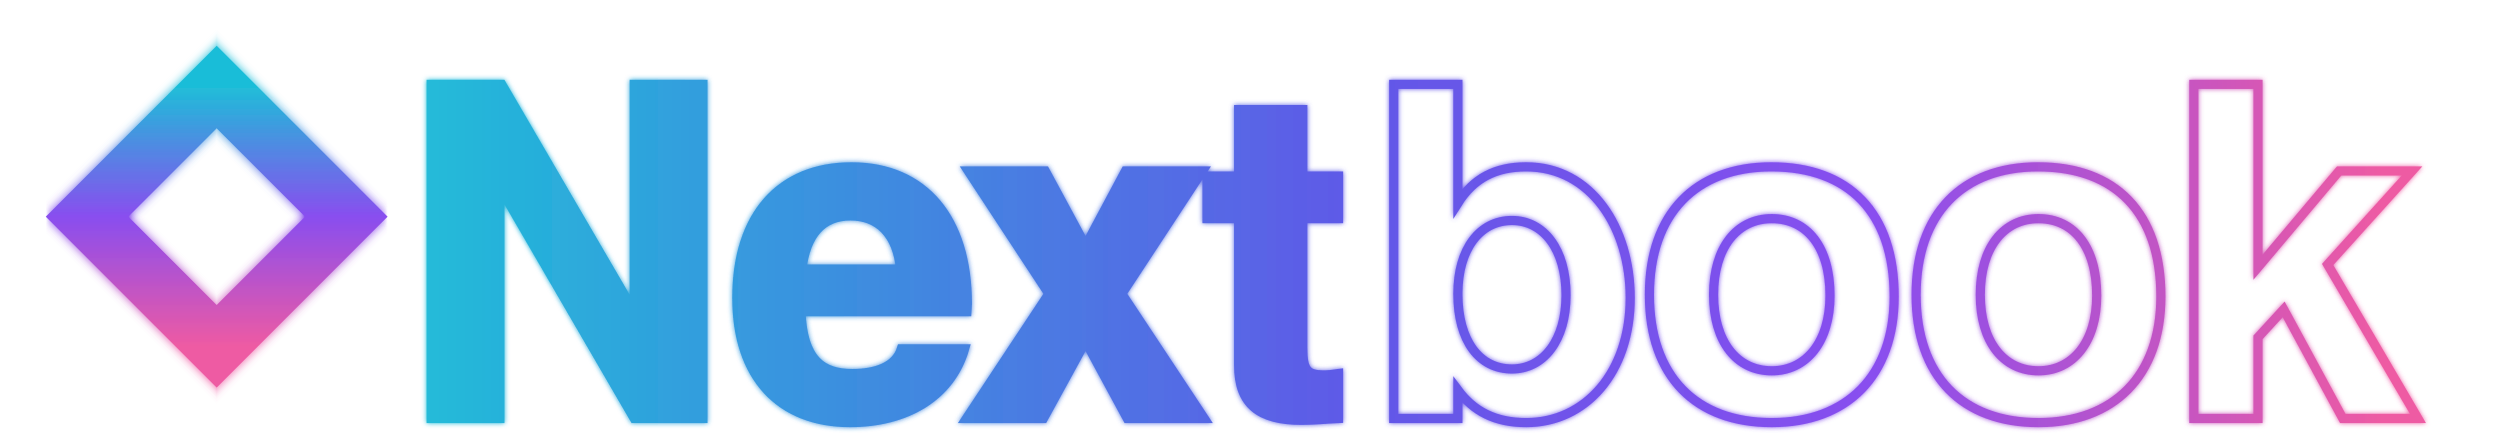
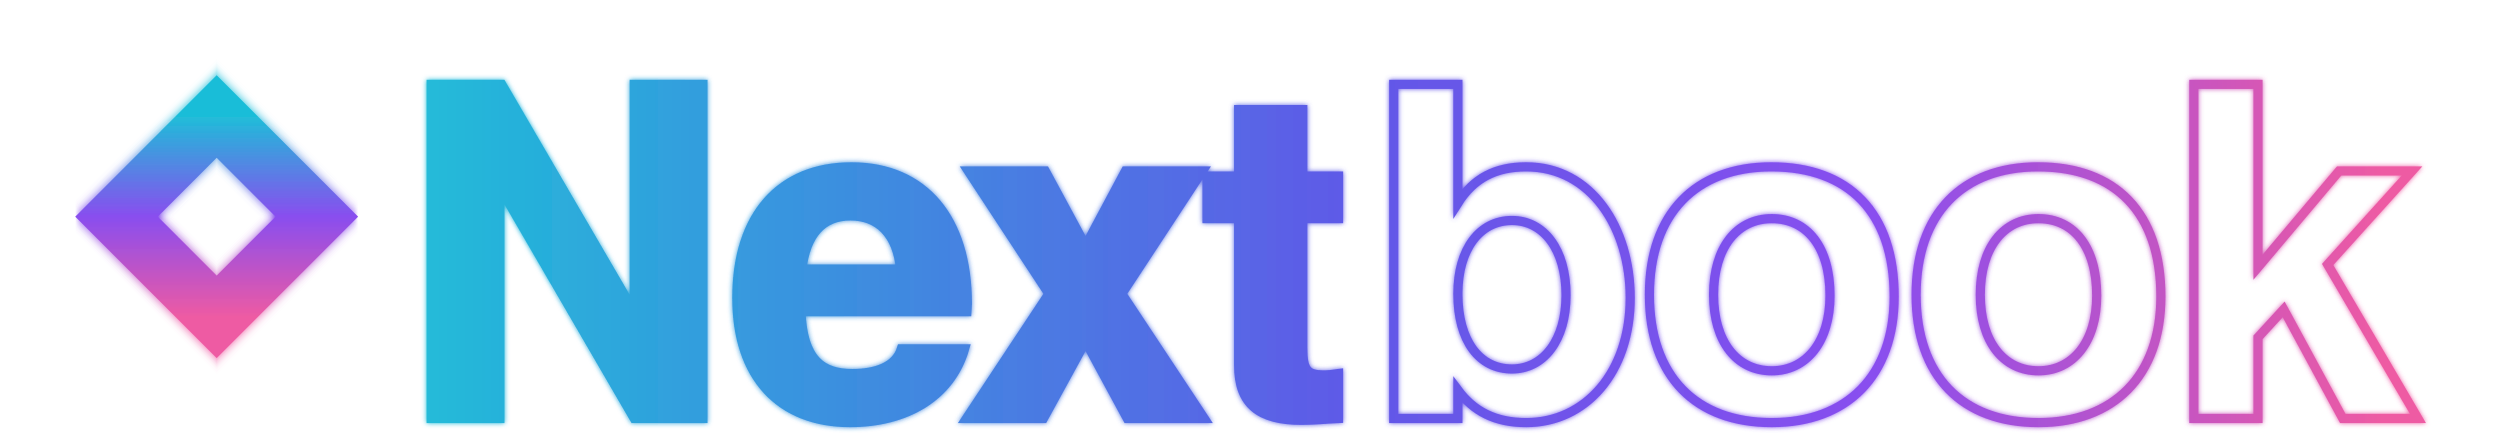
<svg xmlns="http://www.w3.org/2000/svg" viewBox="-60 -60 3000 520">
  <defs>
    <linearGradient id="outerGradient" x1="0%" y1="0%" x2="100%" y2="100%">
      <stop offset="0%" style="stop-color:#06B6D4;stop-opacity:1" />
      <stop offset="50%" style="stop-color:#7C3AED;stop-opacity:1" />
      <stop offset="100%" style="stop-color:#EC4899;stop-opacity:1" />
    </linearGradient>
    <linearGradient id="nextGradient" x1="420" y1="0" x2="1580" y2="0" gradientUnits="userSpaceOnUse">
      <stop offset="0%" style="stop-color:#06B6D4;stop-opacity:1" />
      <stop offset="100%" style="stop-color:#4F46E5;stop-opacity:1" />
    </linearGradient>
    <linearGradient id="bookGradient" x1="0" y1="0" x2="1220" y2="0" gradientUnits="userSpaceOnUse">
      <stop offset="0%" style="stop-color:#4F46E5;stop-opacity:1" />
      <stop offset="50%" style="stop-color:#7C3AED;stop-opacity:1" />
      <stop offset="100%" style="stop-color:#EC4899;stop-opacity:1" />
    </linearGradient>
    <filter id="glow" x="-50%" y="-50%" width="200%" height="200%">
      <feGaussianBlur stdDeviation="6" result="coloredBlur" />
      <feMerge>
        <feMergeNode in="coloredBlur" />
        <feMergeNode in="SourceGraphic" />
      </feMerge>
    </filter>
    <filter id="textGlow" x="-50%" y="-50%" width="200%" height="200%">
      <feGaussianBlur stdDeviation="3" result="coloredBlur" />
      <feMerge>
        <feMergeNode in="coloredBlur" />
        <feMergeNode in="SourceGraphic" />
      </feMerge>
    </filter>
  </defs>
  <g transform="rotate(45 200 200)">
-     <rect x="90" y="90" width="220" height="220" fill="none" stroke="url(#outerGradient)" stroke-width="70" filter="url(#glow)" opacity="0.9" />
+     <rect x="115" y="115" width="170" height="170" fill="none" stroke="url(#outerGradient)" stroke-width="70" filter="url(#glow)" opacity="0.9" />
  </g>
  <text x="420" y="245" font-family="'Helvetica Neue'" font-size="550" font-weight="700" letter-spacing="-16" filter="url(#textGlow)" opacity="0.9" dominant-baseline="middle">
    <tspan fill="url(#nextGradient)" stroke="url(#nextGradient)" stroke-width="11">Next</tspan>
  </text>
  <g transform="translate(1580, 0)">
    <text x="0" y="245" font-family="'Helvetica Neue'" font-size="550" font-weight="700" letter-spacing="-16" filter="url(#textGlow)" opacity="0.9" dominant-baseline="middle" fill="none" stroke="url(#bookGradient)" stroke-width="11">book</text>
  </g>
</svg>
